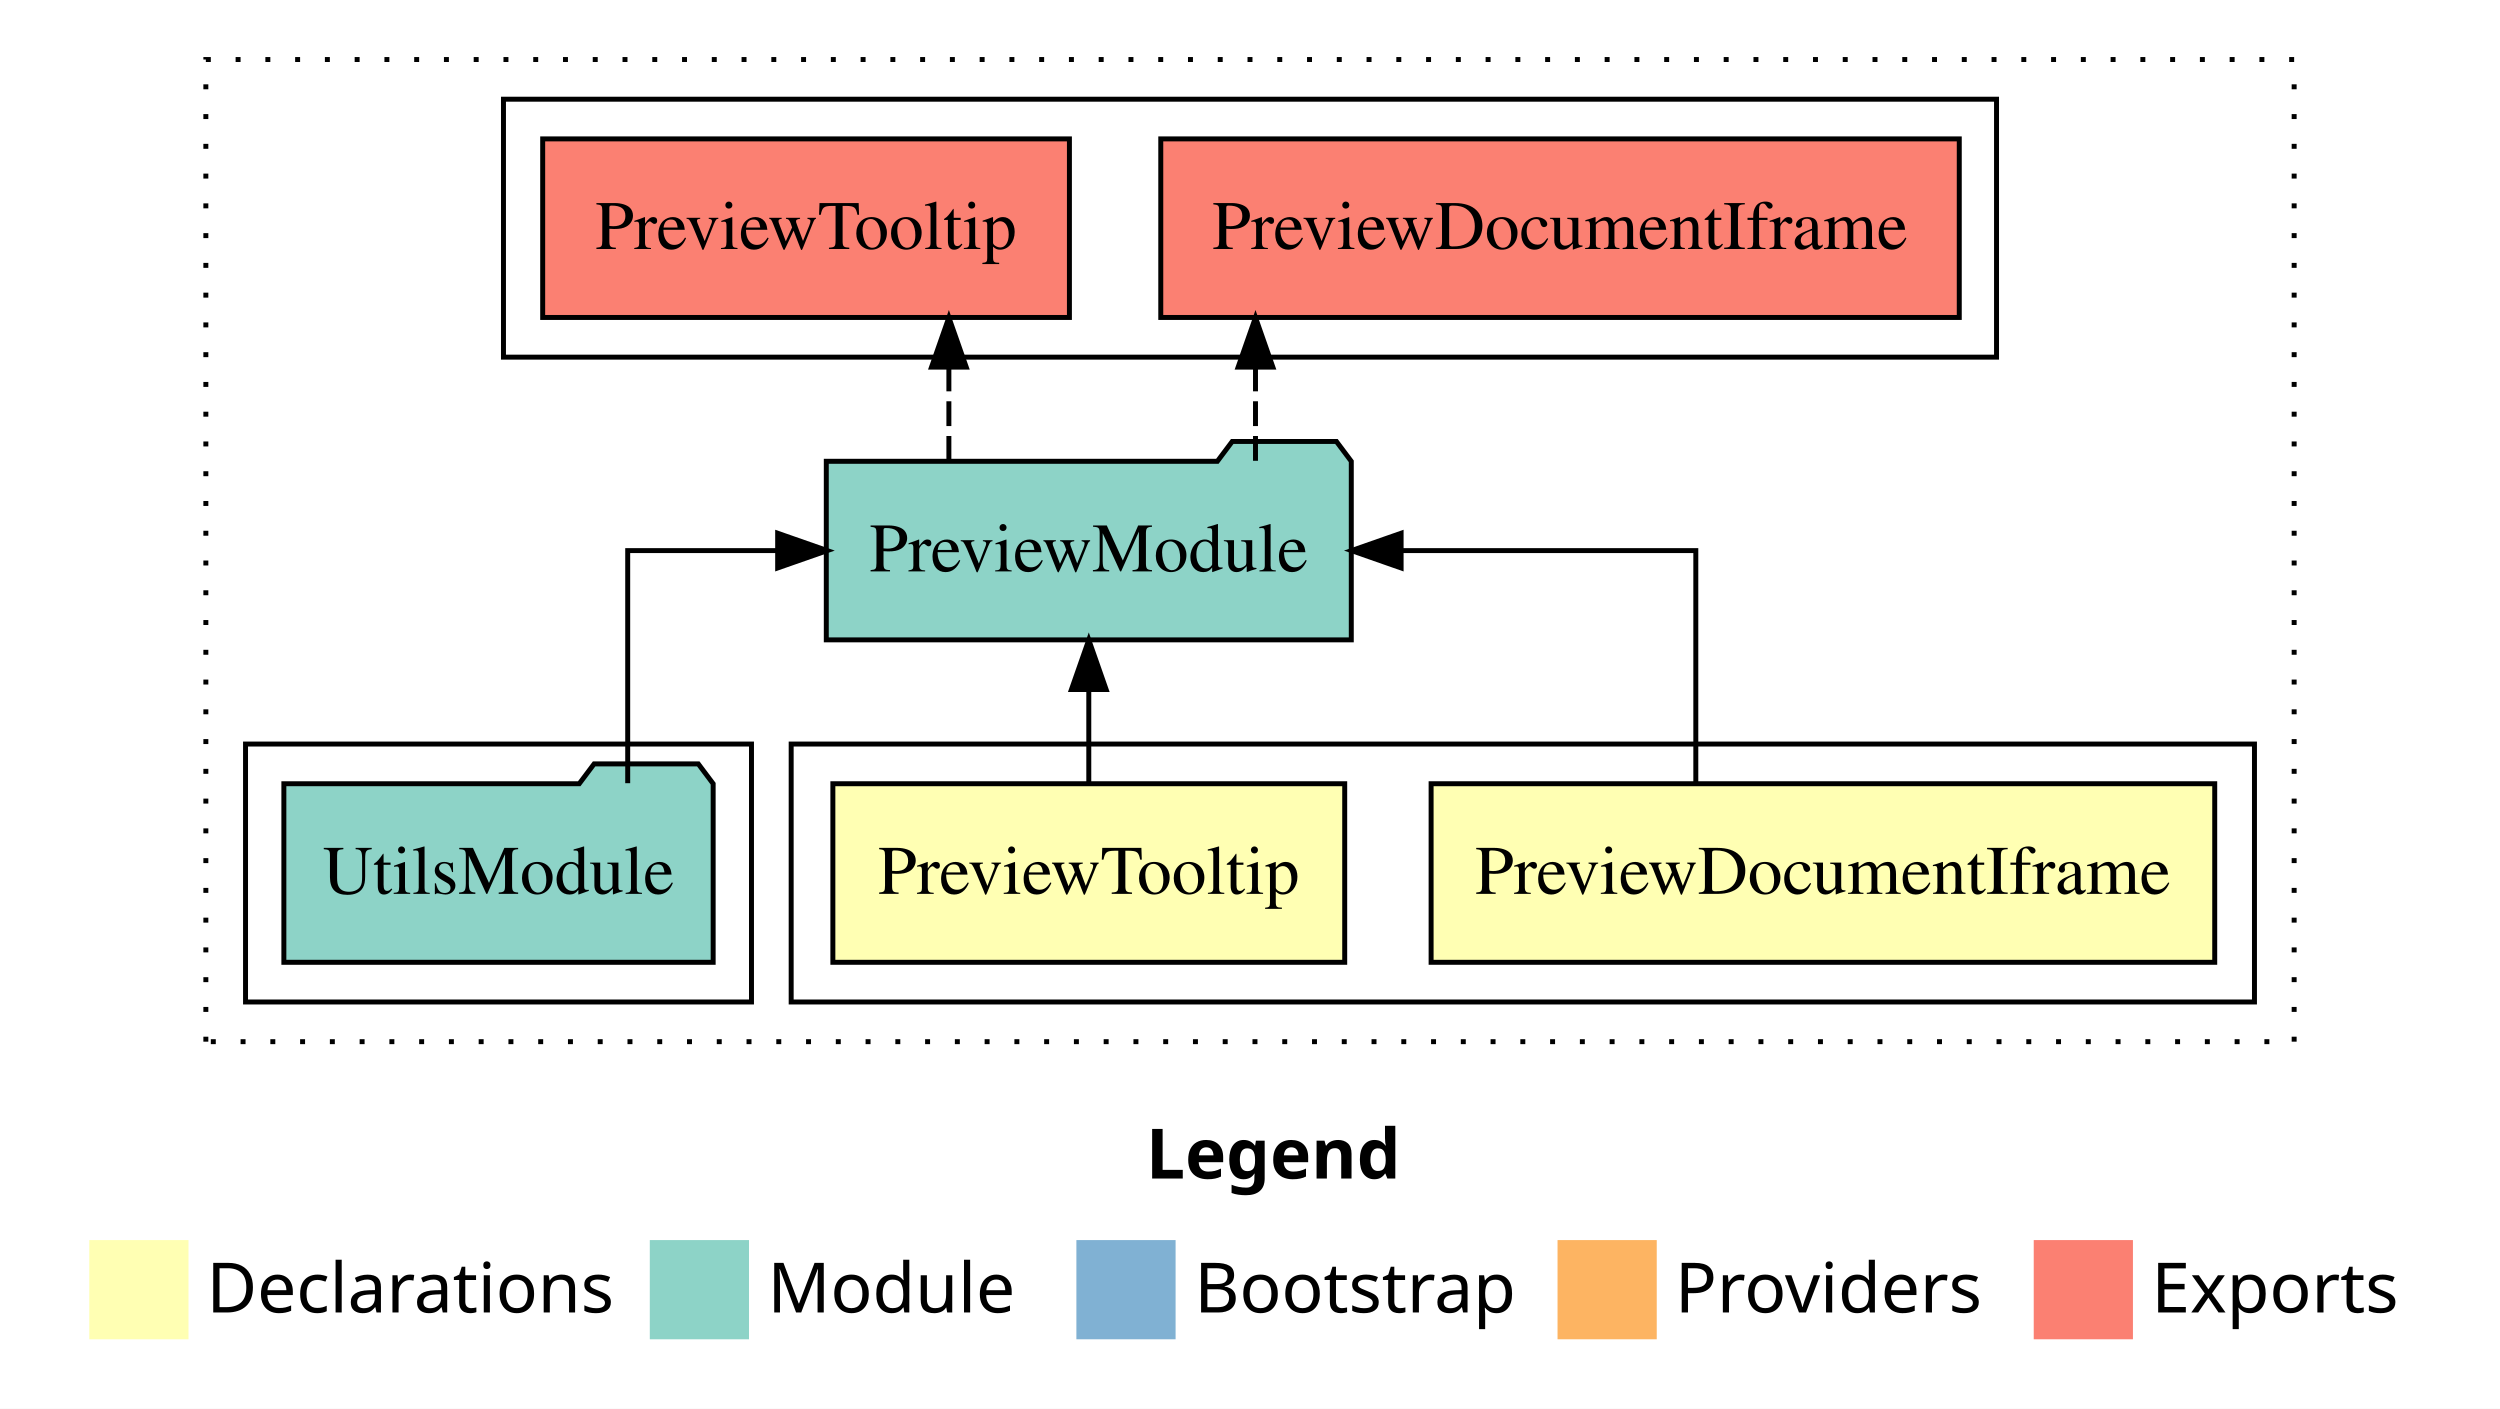
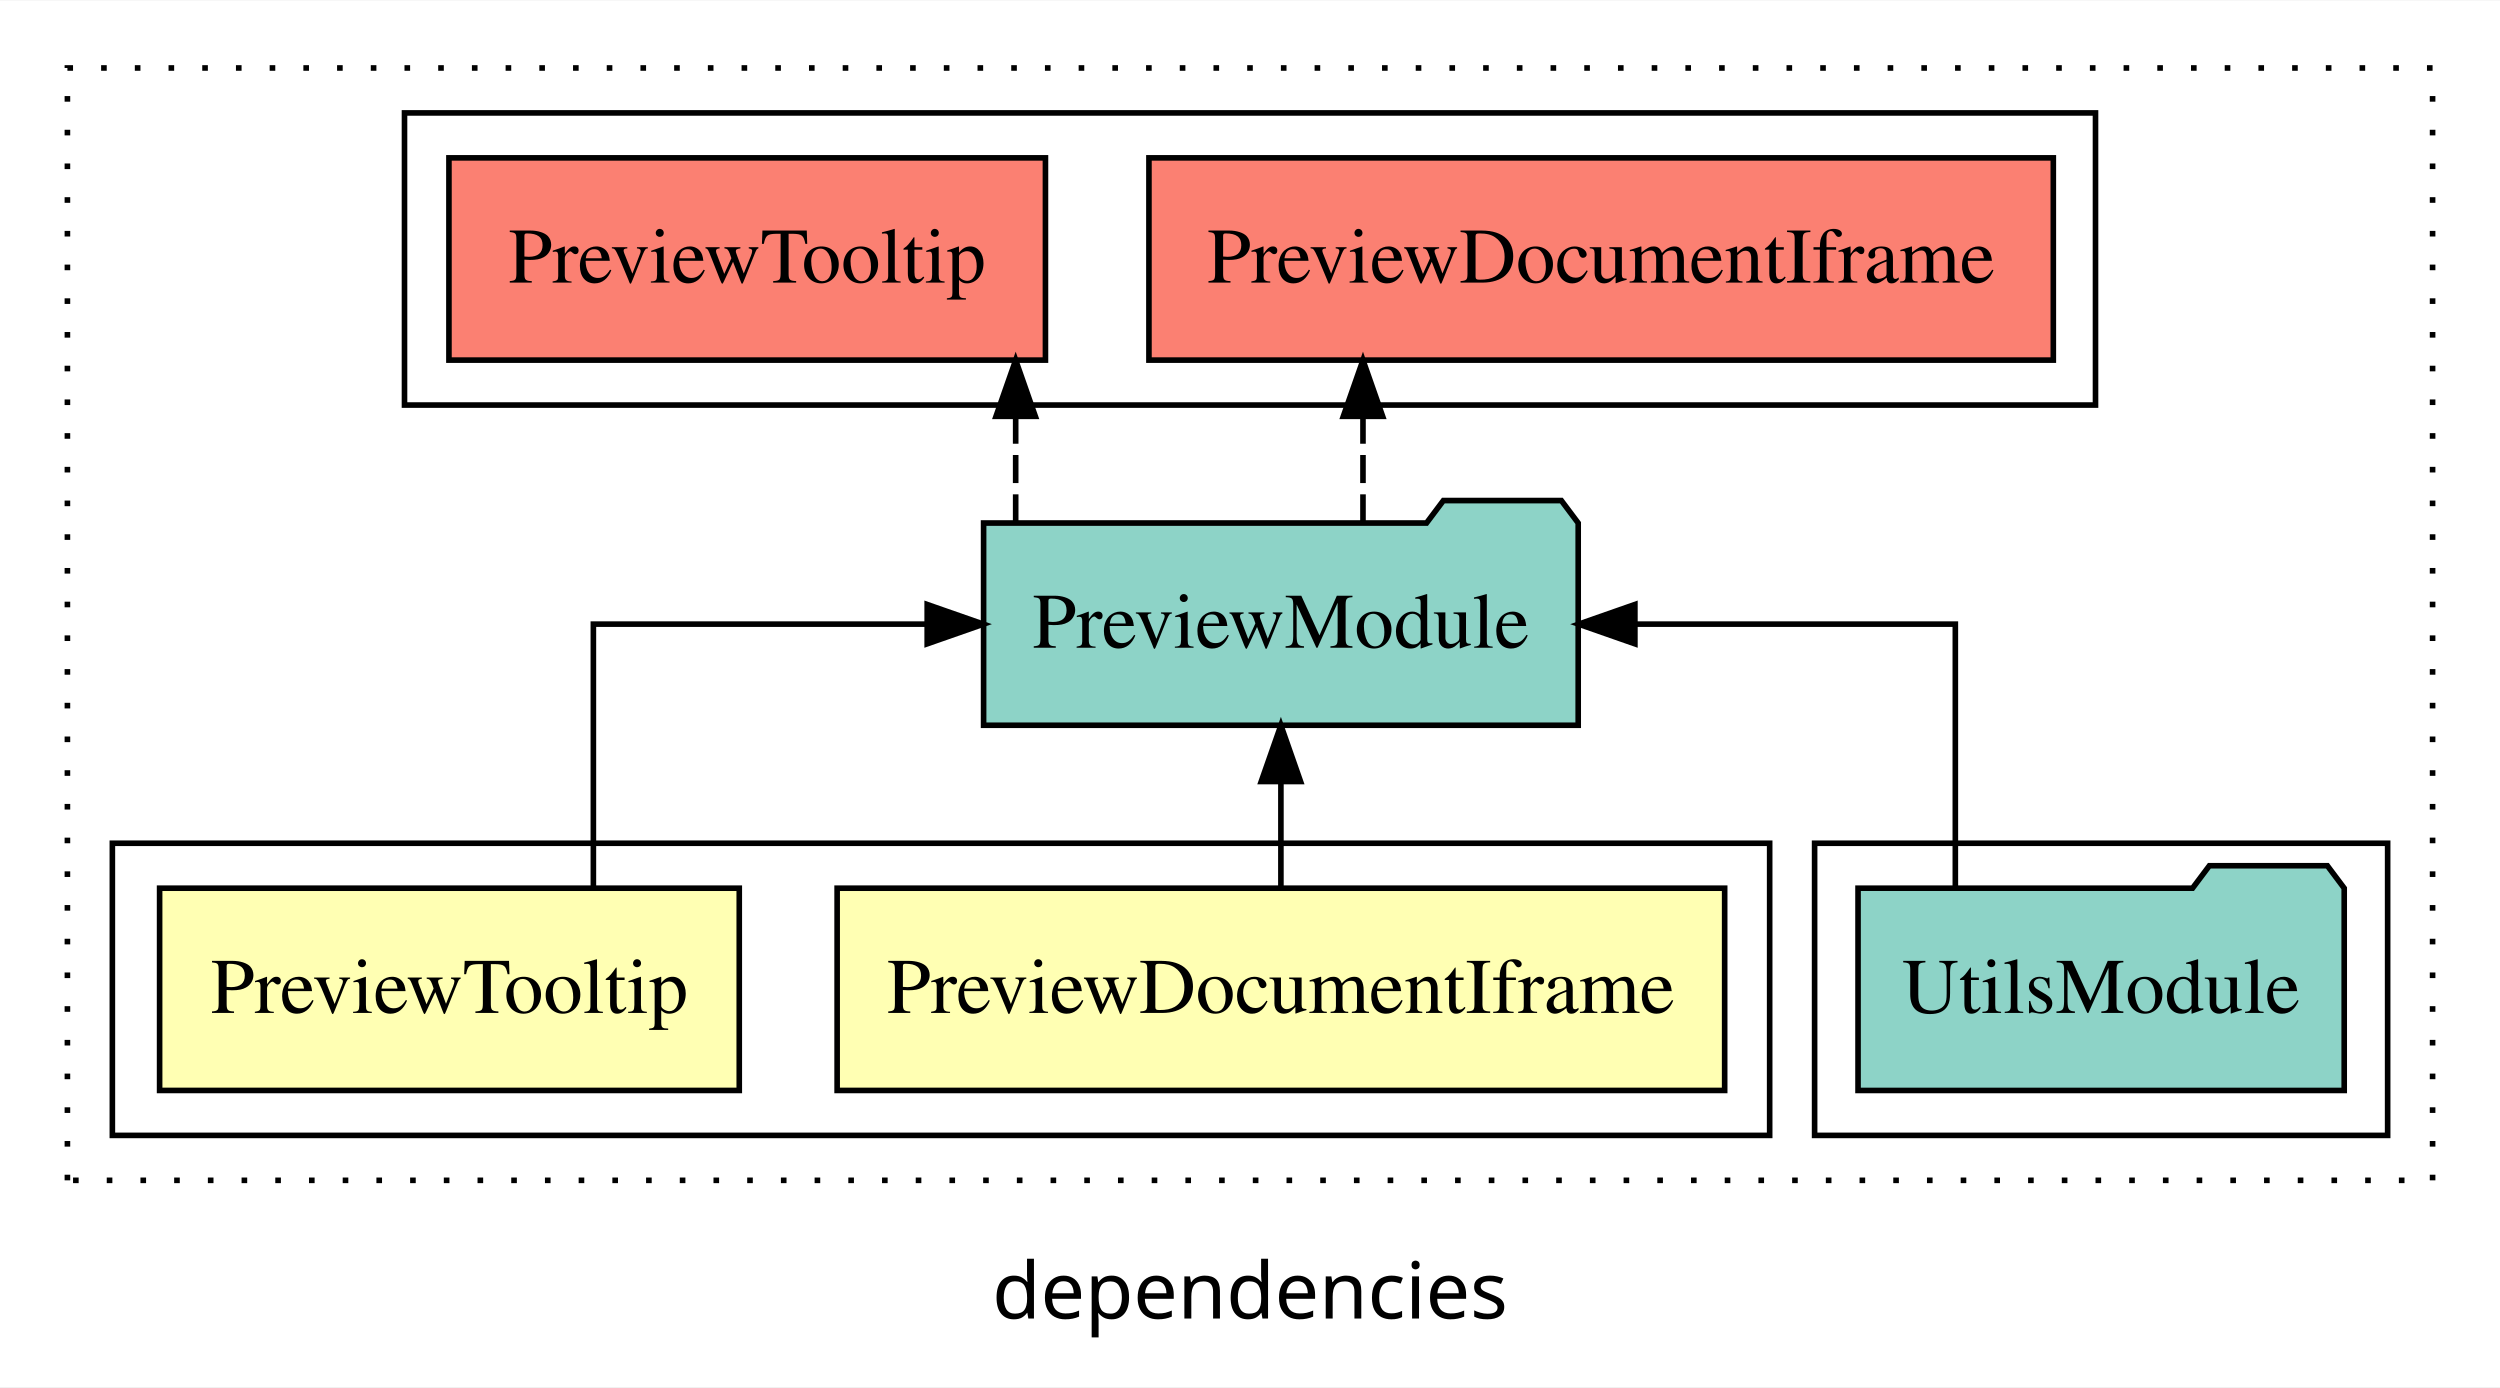
- <svg xmlns="http://www.w3.org/2000/svg" width="504pt" height="284pt" viewBox="0.00 0.00 504.00 284.00">
-   <g id="graph0" class="graph" transform="scale(1 1) rotate(0) translate(4 280)">
-     <polygon fill="#ffffff" stroke="transparent" points="-4,4 -4,-280 500,-280 500,4 -4,4" />
-     <text text-anchor="start" x="227.009" y="-42.4" font-family="sans-serif" font-weight="bold" font-size="14.00" fill="#000000">Legend</text>
-     <polygon fill="#ffffb3" stroke="transparent" points="14,-10 14,-30 34,-30 34,-10 14,-10" />
-     <text text-anchor="start" x="37.629" y="-15.4" font-family="sans-serif" font-size="14.00" fill="#000000">  Declarations</text>
-     <polygon fill="#8dd3c7" stroke="transparent" points="127,-10 127,-30 147,-30 147,-10 127,-10" />
-     <text text-anchor="start" x="150.725" y="-15.4" font-family="sans-serif" font-size="14.00" fill="#000000">  Module</text>
-     <polygon fill="#80b1d3" stroke="transparent" points="213,-10 213,-30 233,-30 233,-10 213,-10" />
-     <text text-anchor="start" x="236.781" y="-15.4" font-family="sans-serif" font-size="14.00" fill="#000000">  Bootstrap</text>
-     <polygon fill="#fdb462" stroke="transparent" points="310,-10 310,-30 330,-30 330,-10 310,-10" />
-     <text text-anchor="start" x="333.673" y="-15.4" font-family="sans-serif" font-size="14.00" fill="#000000">  Providers</text>
-     <polygon fill="#fb8072" stroke="transparent" points="406,-10 406,-30 426,-30 426,-10 406,-10" />
-     <text text-anchor="start" x="429.726" y="-15.4" font-family="sans-serif" font-size="14.00" fill="#000000">  Exports</text>
+ <svg xmlns="http://www.w3.org/2000/svg" width="445pt" height="247pt" viewBox="0.00 0.00 445.00 246.80">
+   <g id="graph0" class="graph" transform="scale(1 1) rotate(0) translate(4 242.8)">
+     <polygon fill="white" stroke="transparent" points="-4,4 -4,-242.8 441,-242.8 441,4 -4,4" />
+     <text text-anchor="middle" x="218.5" y="-8.2" font-family="sans-serif" font-size="14.00">dependencies</text>
    <g id="clust1" class="cluster">
-       <polygon fill="none" stroke="#000000" stroke-dasharray="1,5" points="37.5,-70 37.5,-268 458.5,-268 458.5,-70 37.5,-70" />
+       <polygon fill="none" stroke="black" stroke-dasharray="1,5" points="8,-32.8 8,-230.8 429,-230.8 429,-32.8 8,-32.8" />
+     </g>
+     <g id="clust5" class="cluster">
+       <polygon fill="none" stroke="black" points="319,-40.8 319,-92.8 421,-92.8 421,-40.8 319,-40.8" />
    </g>
    <g id="clust2" class="cluster">
-       <polygon fill="none" stroke="#000000" points="155.5,-78 155.5,-130 450.5,-130 450.5,-78 155.5,-78" />
-     </g>
-     <g id="clust5" class="cluster">
-       <polygon fill="none" stroke="#000000" points="45.5,-78 45.5,-130 147.5,-130 147.5,-78 45.5,-78" />
+       <polygon fill="none" stroke="black" points="16,-40.8 16,-92.8 311,-92.8 311,-40.8 16,-40.8" />
    </g>
    <g id="clust6" class="cluster">
-       <polygon fill="none" stroke="#000000" points="97.5,-208 97.5,-260 398.5,-260 398.5,-208 97.5,-208" />
+       <polygon fill="none" stroke="black" points="68,-170.8 68,-222.8 369,-222.8 369,-170.8 68,-170.8" />
    </g>
    <g id="node1" class="node">
-       <polygon fill="#ffffb3" stroke="#000000" points="442.489,-122 284.511,-122 284.511,-86 442.489,-86 442.489,-122" />
-       <text text-anchor="middle" x="363.5" y="-99.8" font-family="Times,serif" font-size="14.00" fill="#000000">PreviewDocumentIframe</text>
+       <polygon fill="#ffffb3" stroke="black" points="302.99,-84.8 145.01,-84.8 145.01,-48.8 302.99,-48.8 302.99,-84.8" />
+       <text text-anchor="middle" x="224" y="-62.6" font-family="Times,serif" font-size="14.00">PreviewDocumentIframe</text>
    </g>
    <g id="node3" class="node">
-       <polygon fill="#8dd3c7" stroke="#000000" points="268.42,-187 265.42,-191 244.42,-191 241.42,-187 162.58,-187 162.58,-151 268.42,-151 268.42,-187" />
-       <text text-anchor="middle" x="215.5" y="-164.8" font-family="Times,serif" font-size="14.00" fill="#000000">PreviewModule</text>
+       <polygon fill="#8dd3c7" stroke="black" points="276.92,-149.8 273.92,-153.8 252.92,-153.8 249.92,-149.8 171.08,-149.8 171.08,-113.8 276.92,-113.8 276.92,-149.8" />
+       <text text-anchor="middle" x="224" y="-127.6" font-family="Times,serif" font-size="14.00">PreviewModule</text>
    </g>
    <g id="edge1" class="edge">
-       <path fill="none" stroke="#000000" d="M337.875,-122.106C337.875,-141.339 337.875,-169 337.875,-169 337.875,-169 278.464,-169 278.464,-169" />
-       <polygon fill="#000000" stroke="#000000" points="278.464,-165.5 268.464,-169 278.464,-172.5 278.464,-165.5" />
+       <path fill="none" stroke="black" d="M224,-84.91C224,-84.91 224,-103.79 224,-103.79" />
+       <polygon fill="black" stroke="black" points="220.5,-103.79 224,-113.79 227.5,-103.79 220.5,-103.79" />
    </g>
    <g id="node2" class="node">
-       <polygon fill="#ffffb3" stroke="#000000" points="267.094,-122 163.906,-122 163.906,-86 267.094,-86 267.094,-122" />
-       <text text-anchor="middle" x="215.5" y="-99.8" font-family="Times,serif" font-size="14.00" fill="#000000">PreviewTooltip</text>
+       <polygon fill="#ffffb3" stroke="black" points="127.59,-84.8 24.41,-84.8 24.41,-48.8 127.59,-48.8 127.59,-84.8" />
+       <text text-anchor="middle" x="76" y="-62.6" font-family="Times,serif" font-size="14.00">PreviewTooltip</text>
    </g>
    <g id="edge2" class="edge">
-       <path fill="none" stroke="#000000" d="M215.5,-122.106C215.5,-122.106 215.5,-140.991 215.5,-140.991" />
-       <polygon fill="#000000" stroke="#000000" points="212,-140.991 215.5,-150.991 219,-140.991 212,-140.991" />
+       <path fill="none" stroke="black" d="M101.62,-84.91C101.62,-104.14 101.62,-131.8 101.62,-131.8 101.62,-131.8 161.04,-131.8 161.04,-131.8" />
+       <polygon fill="black" stroke="black" points="161.04,-135.3 171.04,-131.8 161.04,-128.3 161.04,-135.3" />
    </g>
    <g id="node5" class="node">
-       <polygon fill="#fb8072" stroke="#000000" points="390.988,-252 230.012,-252 230.012,-216 390.988,-216 390.988,-252" />
-       <text text-anchor="middle" x="310.5" y="-229.8" font-family="Times,serif" font-size="14.00" fill="#000000">PreviewDocumentIframe </text>
+       <polygon fill="#fb8072" stroke="black" points="361.49,-214.8 200.51,-214.8 200.51,-178.8 361.49,-178.8 361.49,-214.8" />
+       <text text-anchor="middle" x="281" y="-192.6" font-family="Times,serif" font-size="14.00">PreviewDocumentIframe </text>
    </g>
    <g id="edge4" class="edge">
-       <path fill="none" stroke="#000000" stroke-dasharray="5,2" d="M249.108,-187.106C249.108,-187.106 249.108,-205.991 249.108,-205.991" />
-       <polygon fill="#000000" stroke="#000000" points="245.608,-205.991 249.108,-215.991 252.608,-205.991 245.608,-205.991" />
+       <path fill="none" stroke="black" stroke-dasharray="5,2" d="M238.61,-149.91C238.61,-149.91 238.61,-168.79 238.61,-168.79" />
+       <polygon fill="black" stroke="black" points="235.11,-168.79 238.61,-178.79 242.11,-168.79 235.11,-168.79" />
    </g>
    <g id="node6" class="node">
-       <polygon fill="#fb8072" stroke="#000000" points="211.595,-252 105.405,-252 105.405,-216 211.595,-216 211.595,-252" />
-       <text text-anchor="middle" x="158.5" y="-229.8" font-family="Times,serif" font-size="14.00" fill="#000000">PreviewTooltip </text>
+       <polygon fill="#fb8072" stroke="black" points="182.09,-214.8 75.91,-214.8 75.91,-178.8 182.09,-178.8 182.09,-214.8" />
+       <text text-anchor="middle" x="129" y="-192.6" font-family="Times,serif" font-size="14.00">PreviewTooltip </text>
    </g>
    <g id="edge5" class="edge">
-       <path fill="none" stroke="#000000" stroke-dasharray="5,2" d="M187.294,-187.106C187.294,-187.106 187.294,-205.991 187.294,-205.991" />
-       <polygon fill="#000000" stroke="#000000" points="183.794,-205.991 187.294,-215.991 190.794,-205.991 183.794,-205.991" />
+       <path fill="none" stroke="black" stroke-dasharray="5,2" d="M176.79,-149.91C176.79,-149.91 176.79,-168.79 176.79,-168.79" />
+       <polygon fill="black" stroke="black" points="173.29,-168.79 176.79,-178.79 180.29,-168.79 173.29,-168.79" />
    </g>
    <g id="node4" class="node">
-       <polygon fill="#8dd3c7" stroke="#000000" points="139.773,-122 136.773,-126 115.773,-126 112.773,-122 53.227,-122 53.227,-86 139.773,-86 139.773,-122" />
-       <text text-anchor="middle" x="96.5" y="-99.8" font-family="Times,serif" font-size="14.00" fill="#000000">UtilsModule</text>
+       <polygon fill="#8dd3c7" stroke="black" points="413.27,-84.8 410.27,-88.8 389.27,-88.8 386.27,-84.8 326.73,-84.8 326.73,-48.8 413.27,-48.8 413.27,-84.8" />
+       <text text-anchor="middle" x="370" y="-62.6" font-family="Times,serif" font-size="14.00">UtilsModule</text>
    </g>
    <g id="edge3" class="edge">
-       <path fill="none" stroke="#000000" d="M122.545,-122.106C122.545,-141.339 122.545,-169 122.545,-169 122.545,-169 152.776,-169 152.776,-169" />
-       <polygon fill="#000000" stroke="#000000" points="152.776,-172.5 162.776,-169 152.776,-165.5 152.776,-172.5" />
+       <path fill="none" stroke="black" d="M344.05,-84.91C344.05,-104.14 344.05,-131.8 344.05,-131.8 344.05,-131.8 287.01,-131.8 287.01,-131.8" />
+       <polygon fill="black" stroke="black" points="287.01,-128.3 277.01,-131.8 287.01,-135.3 287.01,-128.3" />
    </g>
  </g>
</svg>
